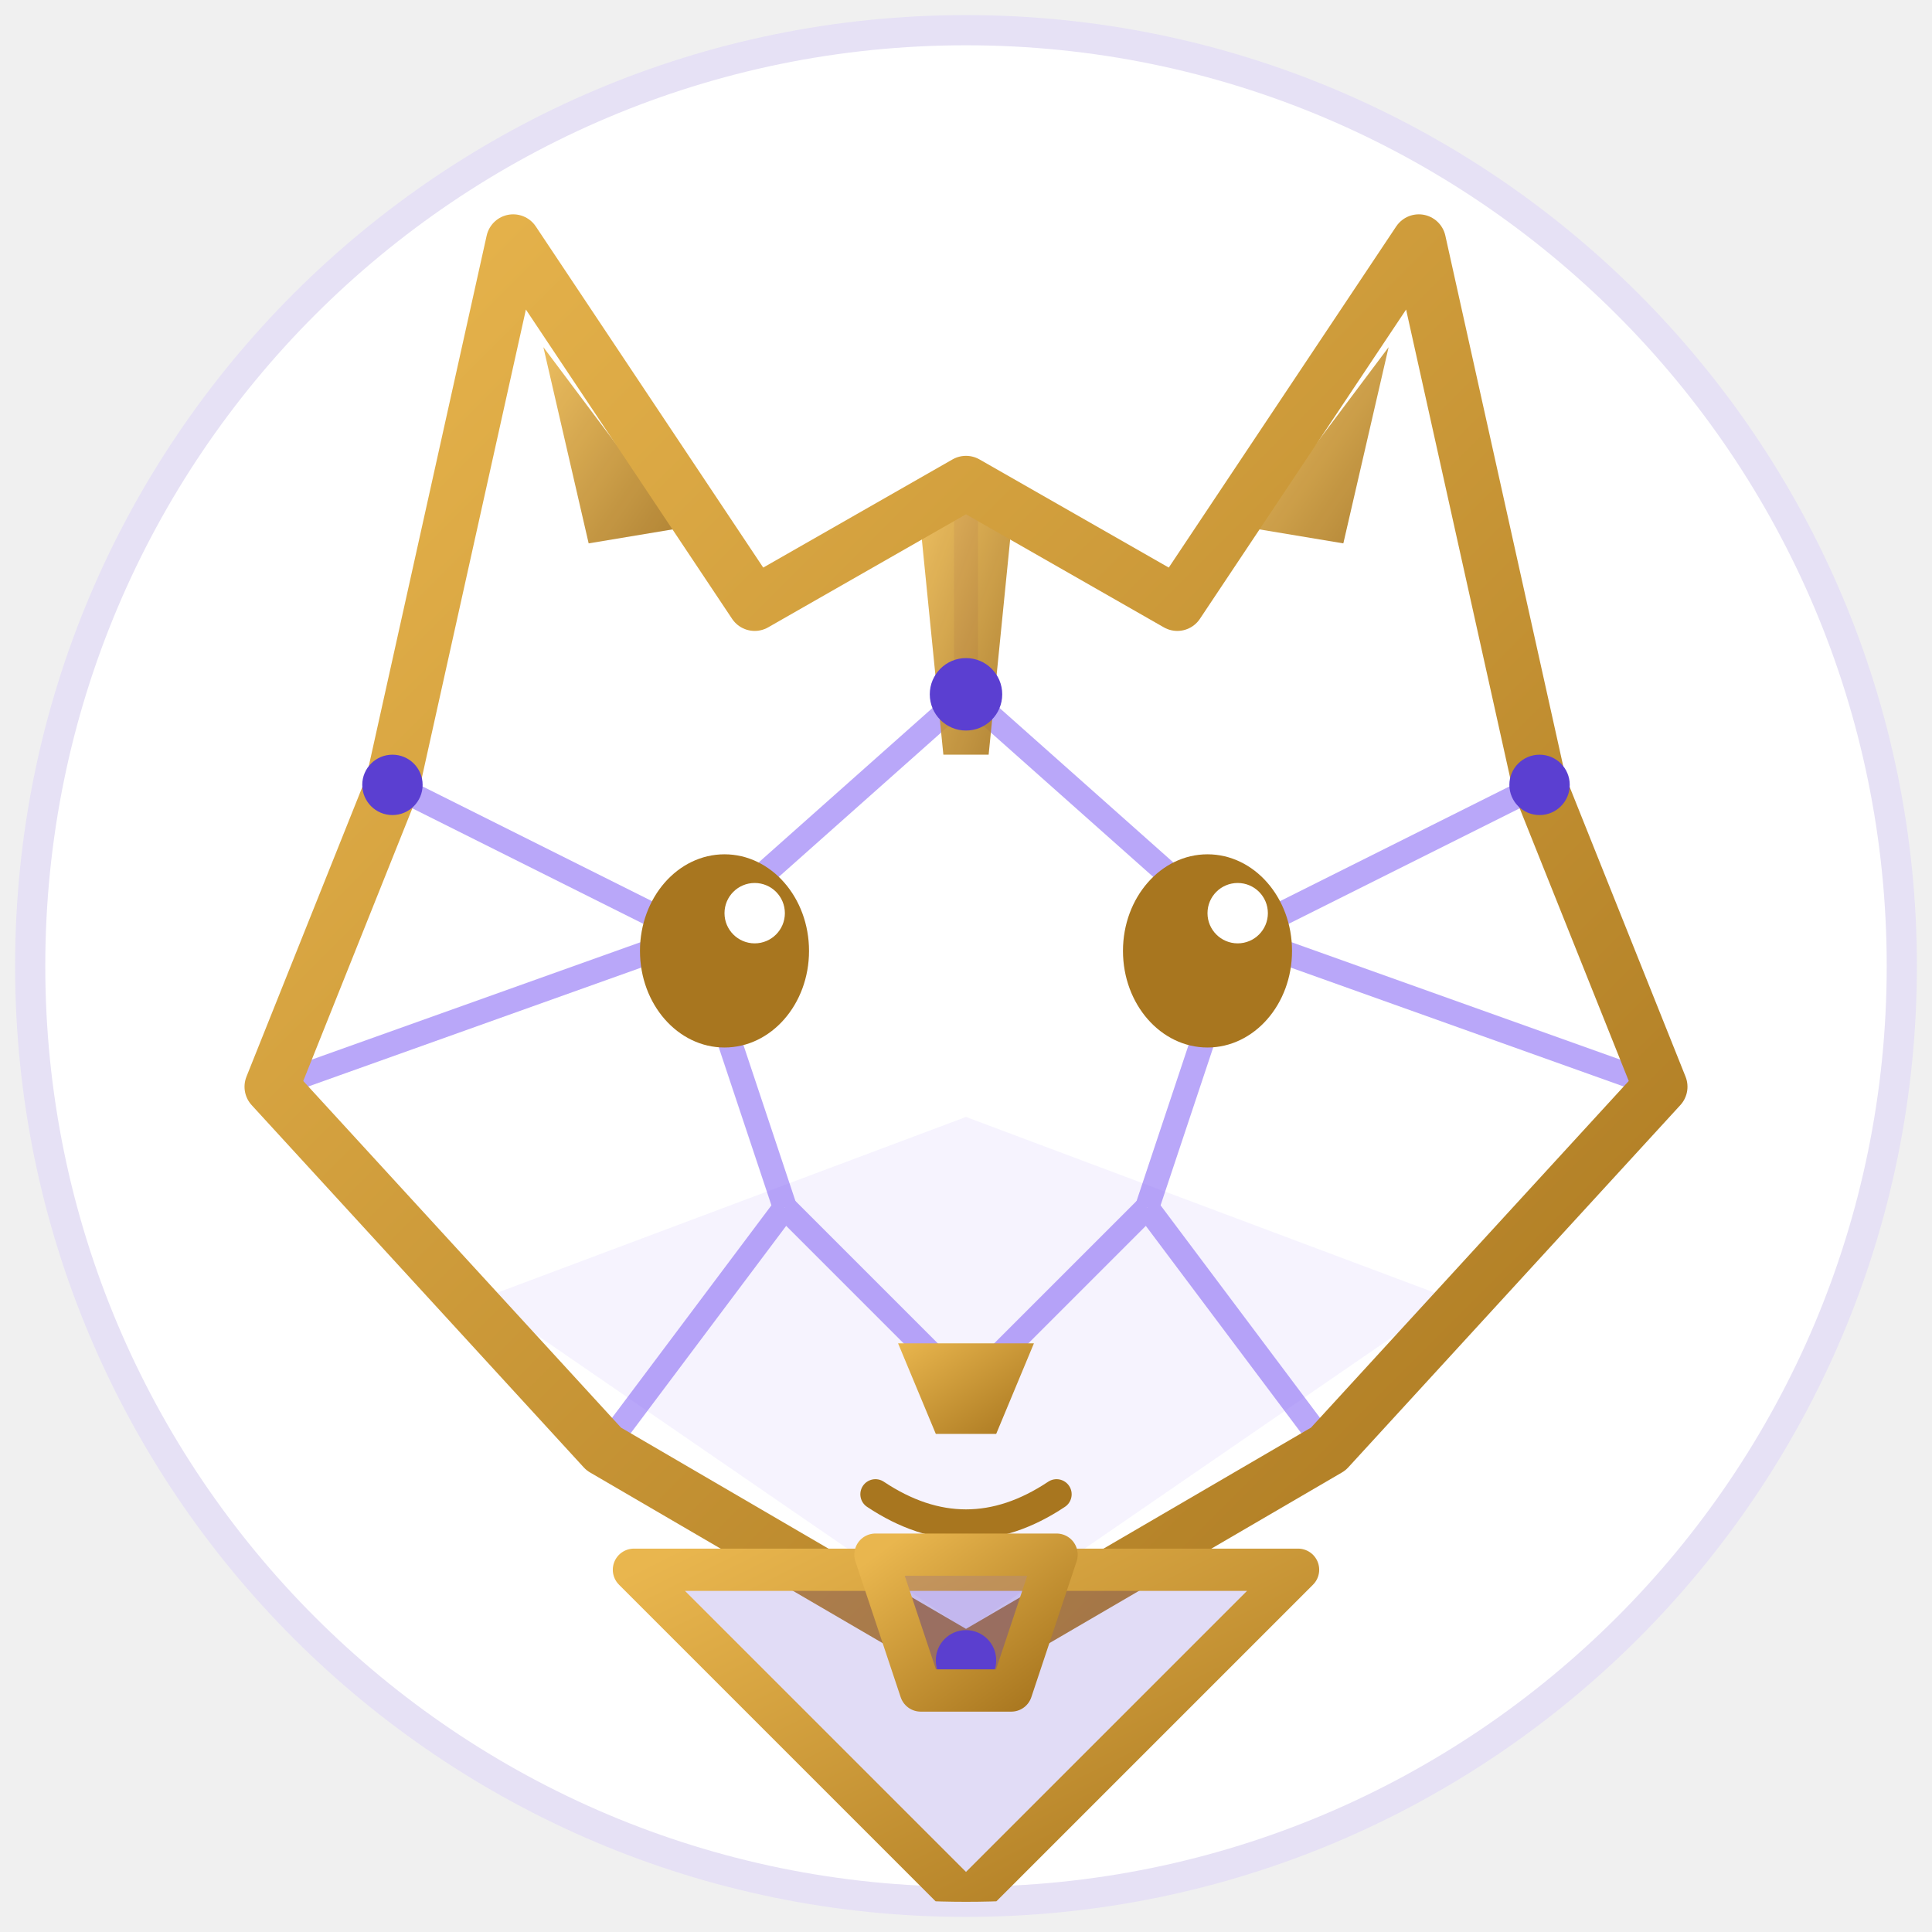
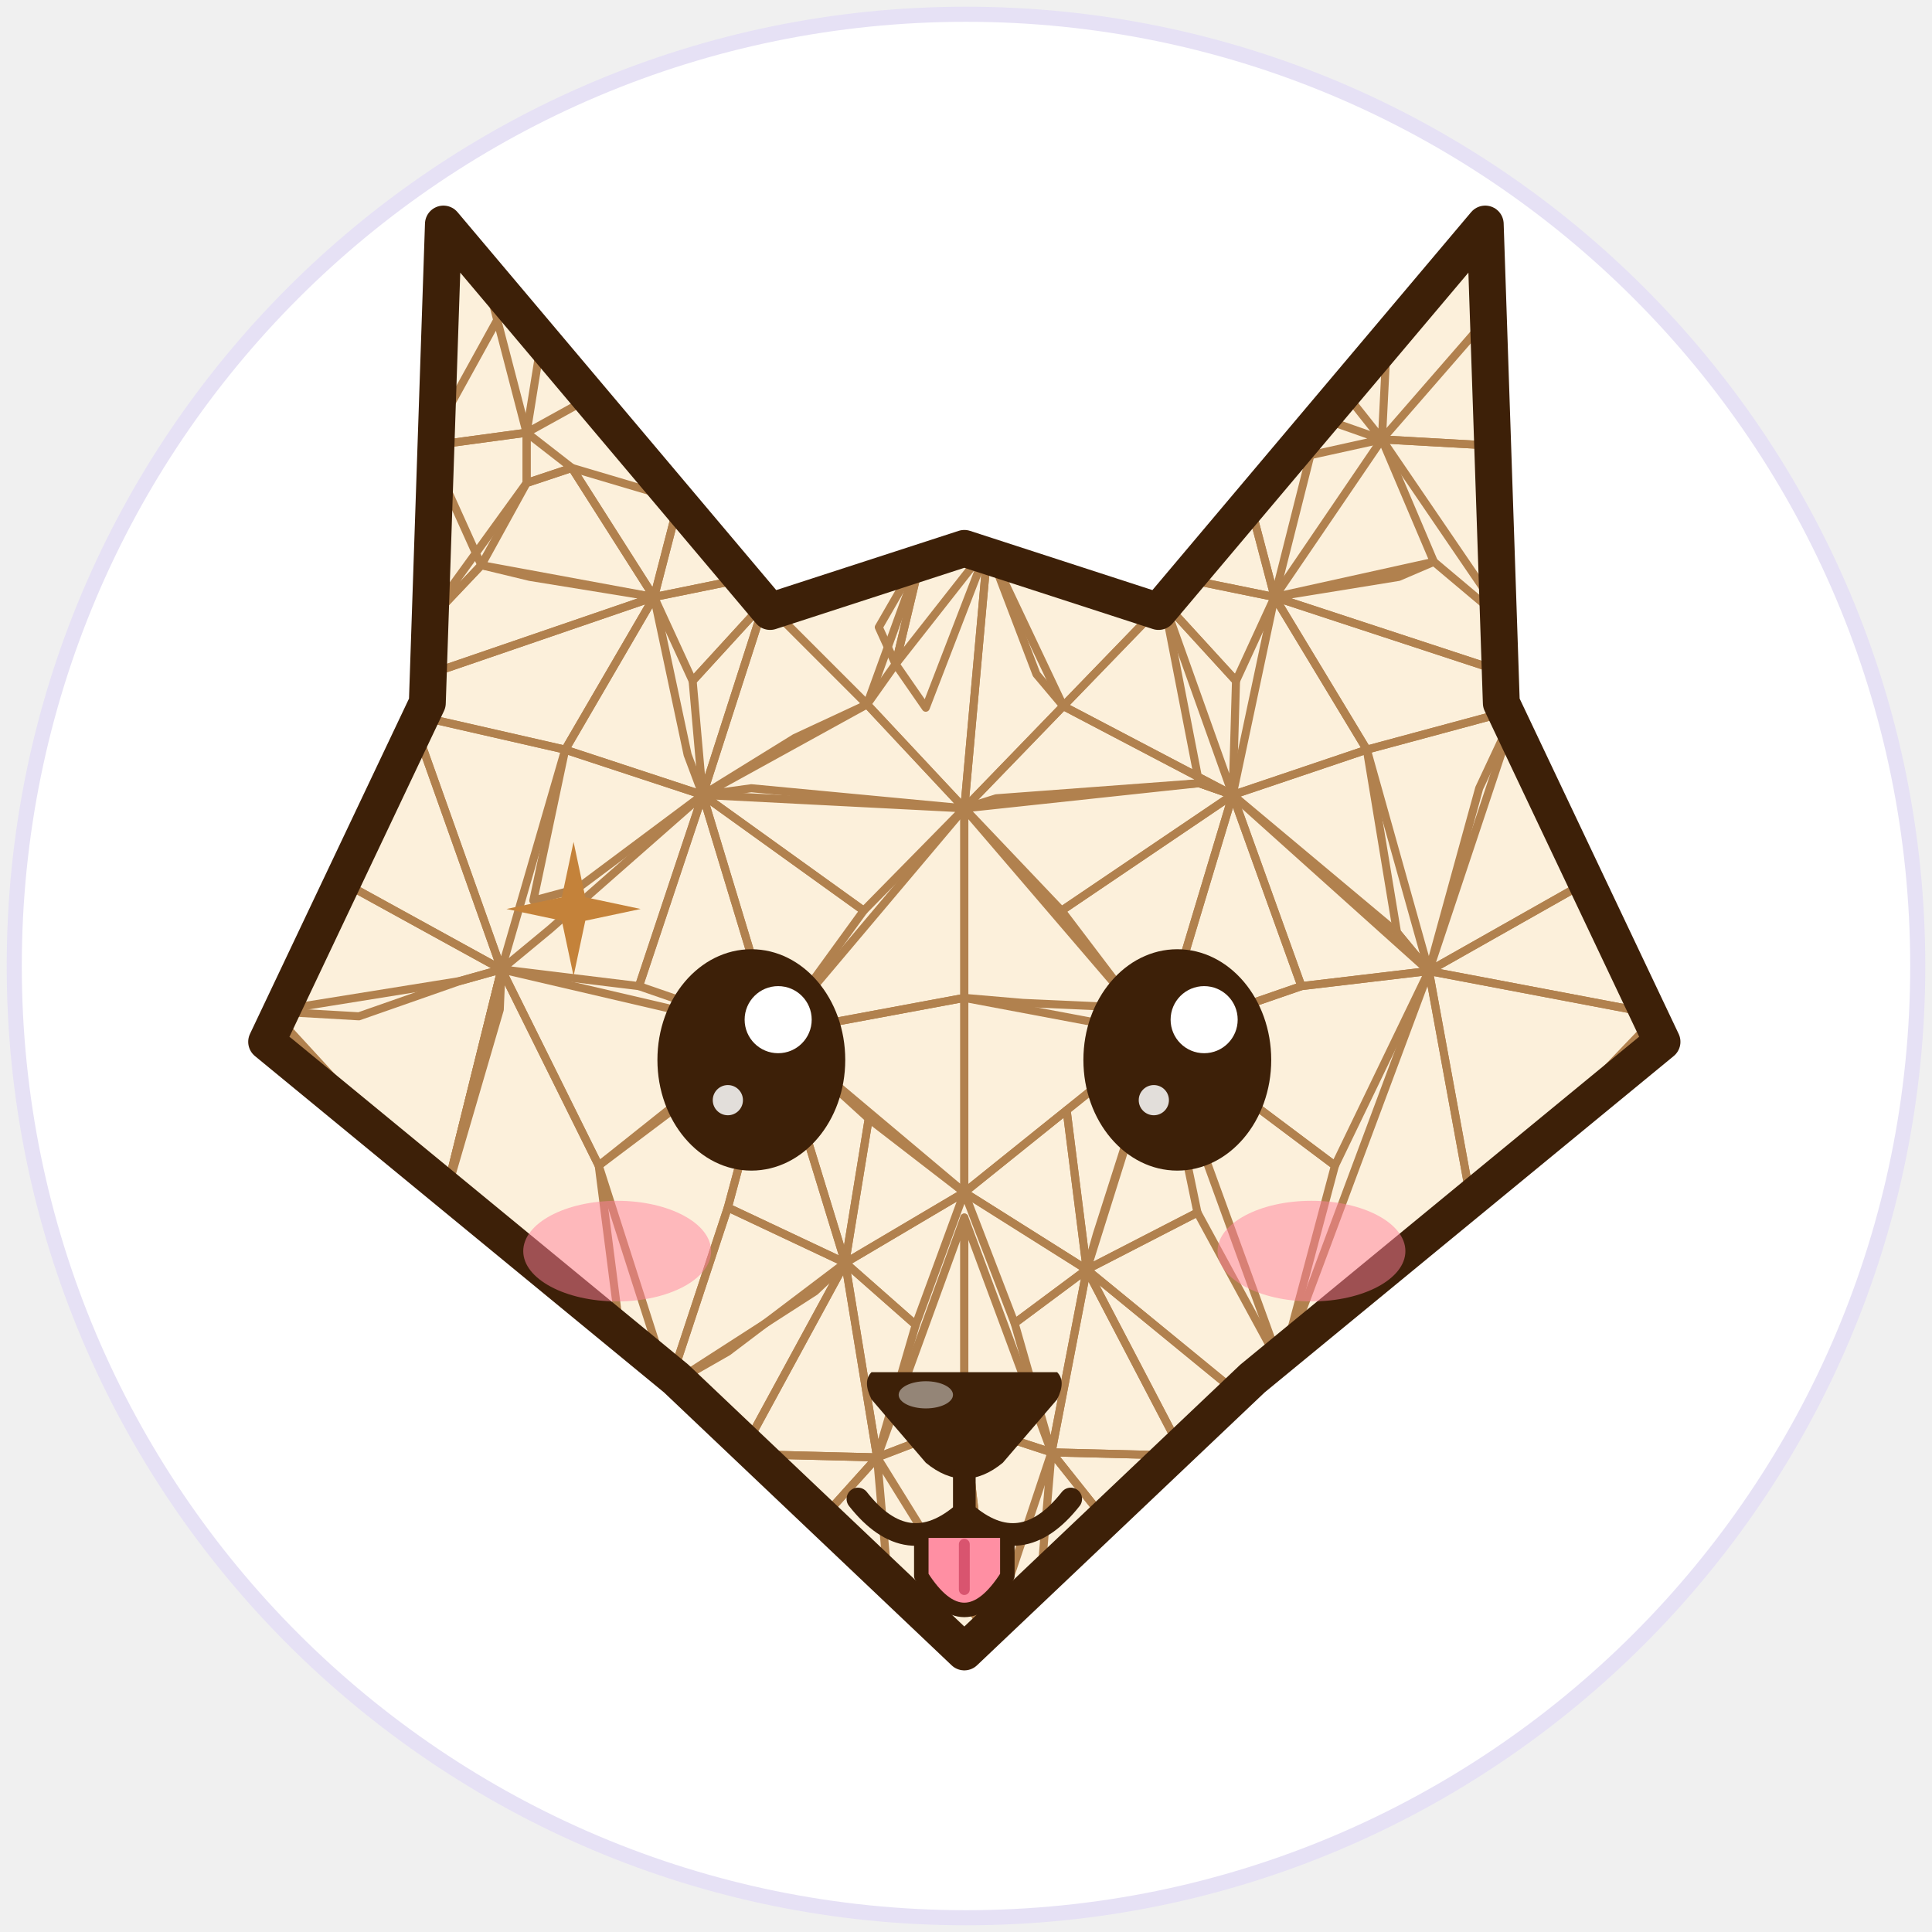
- <svg xmlns="http://www.w3.org/2000/svg" viewBox="0 0 128 128" role="img" aria-label="Ayla">
+ <svg xmlns="http://www.w3.org/2000/svg" viewBox="-38 -28 576 576" role="img" aria-label="Ayla">
  <defs>
    <clipPath id="c-linhas-ayla">
-       <circle cx="64" cy="64" r="62" />
+       <circle cx="250" cy="260" r="286" />
    </clipPath>
-     <linearGradient id="l-linhas-ayla" x1="0" y1="0" x2="1" y2="1">
-       <stop offset="0" stop-color="#e9b64e" />
-       <stop offset="1" stop-color="#a8761f" />
-     </linearGradient>
+     <clipPath id="head">
+       <polygon points="94.2,38.8 191.6,154.3 249.5,135.5 307.4,154.3 404.8,38.8 409.6,181.6 457.5,282.6 335.4,383 249.5,464.5 163.6,383 41.5,282.6 89.4,181.6" />
+     </clipPath>
  </defs>
-   <circle cx="64" cy="64" r="62" fill="#ffffff" stroke="#e6e1f5" stroke-width="2" />
  <g clip-path="url(#c-linhas-ayla)">
-     <g stroke="#8b6cf5" stroke-width="1.6" opacity="0.6">
-       <line x1="26" y1="52" x2="46" y2="62" />
-       <line x1="46" y1="62" x2="64" y2="46" />
-       <line x1="64" y1="46" x2="82" y2="62" />
-       <line x1="82" y1="62" x2="102" y2="52" />
-       <line x1="18" y1="72" x2="46" y2="62" />
-       <line x1="82" y1="62" x2="110" y2="72" />
-       <line x1="46" y1="62" x2="52" y2="80" />
-       <line x1="82" y1="62" x2="76" y2="80" />
-       <line x1="52" y1="80" x2="64" y2="92" />
-       <line x1="76" y1="80" x2="64" y2="92" />
-       <line x1="40" y1="96" x2="52" y2="80" />
-       <line x1="88" y1="96" x2="76" y2="80" />
-       <line x1="64" y1="32" x2="64" y2="46" />
+     <circle cx="250" cy="260" r="284" fill="#ffffff" stroke="#e6e1f5" stroke-width="5" />
+     <polygon points="94.2,38.8 191.6,154.3 249.5,135.5 307.4,154.3 404.8,38.8 409.6,181.6 457.5,282.6 335.4,383 249.5,464.5 163.6,383 41.5,282.6 89.4,181.6" fill="#fcf0db" />
+     <g clip-path="url(#head)" fill="none" stroke="#9f652a" stroke-width="2.4" stroke-linejoin="round" opacity="0.8">
+       <polygon points="111.5,261 193,280 140.5,319.5" />
+       <polygon points="308,280.5 350,266 388,261.5 360,319.5" />
+       <polygon points="140.5,319.5 175,292 193,280 179,332 161.5,385" />
+       <polygon points="308,280.5 360,319.5 344,379.5" />
+       <polygon points="94.5,329.5 111.5,261 140.5,319.5 147.5,374 100.5,334.5" />
+       <polygon points="43,273.5 69,275 99,264.5 111.5,261 94.5,329.5" />
+       <polygon points="388,261.5 456.5,274.5 401,332.5" />
+       <polygon points="344,379.5 388,261.5 401,332.5" />
+       <polygon points="193,280 249.5,269.5 249.5,327.5" />
+       <polygon points="249.5,269.5 308,280.5 280,303 249.5,327.5" />
+       <polygon points="193,280 249.5,213 249.5,269.5" />
+       <polygon points="249.5,213 300.5,272.5 267,271 249.5,269.5" />
+       <polygon points="171.5,209 219.5,243.5 193,280" />
+       <polygon points="329.5,209 369.5,195.5 378.5,250 388,261.5" />
+       <polygon points="369.5,195.5 414,183.5 388,261.5" />
+       <polygon points="84.5,185 130.5,195.5 111.5,261" />
+       <polygon points="171.5,209 249.5,213 219.5,243.5" />
+       <polygon points="249.5,213 319.5,205.5 329.5,209 278.5,243.5" />
+       <polygon points="278.5,243.5 329.5,209 308,280.5 300.5,272.5" />
+       <polygon points="152.5,266 171.5,209 193,280" />
+       <polygon points="329.5,209 378.5,250 388,261.5 350,266" />
+       <polygon points="308,280.5 329.5,209 350,266" />
+       <polygon points="121,240.5 130.5,195.5 171.5,209 134,237" />
+       <polygon points="61.5,233.5 84.5,185 111.5,261" />
+       <polygon points="388,261.5 403,207 414,183.5 437.5,233.5" />
+       <polygon points="388,261.5 437.5,233.5 456.5,274.5" />
+       <polygon points="43,273.5 61.5,233.5 111.5,261 99,264.5" />
+       <polygon points="126,249 171.5,209 152.5,266 111.5,261" />
+       <polygon points="342,150 374,103 389.5,139.5" />
+       <polygon points="161.5,385 179,332 214,348.5 179,375" />
+       <polygon points="329.5,209 342,150 369.5,195.5" />
+       <polygon points="87,174 157,150 130.5,195.5 84.5,185" />
+       <polygon points="130.5,195.5 157,150 167,197 171.5,209" />
+       <polygon points="119,116 132.5,111.5 157,150 105.5,140.5" />
+       <polygon points="342,150 379,144 389.5,139.5 411.5,158 412,173" />
+       <polygon points="87.5,159.5 105.5,140.5 120,144 157,150 87,174" />
+       <polygon points="342,150 412,173 414,183.5 369.5,195.5" />
+       <polygon points="286,350.5 319,333.5 344,379.5 333,389" />
+       <polygon points="279,182.5 309,151.5 319.5,205.5 329.5,209" />
+       <polygon points="171.5,209 220.5,182 249.5,213 186,207" />
+       <polygon points="171.5,209 190,151.5 220.5,182 199,192" />
+       <polygon points="193,280 214,348.5 179,332" />
+       <polygon points="249.5,213 279,182.5 329.5,209 319.5,205.5 259,210" />
+       <polygon points="256.5,135 271,173 279,182.5 249.5,213" />
+       <polygon points="289,340 308,280.5 319,333.5 286,350.5" />
+       <polygon points="223.5,406.5 249.5,396.5 257,460.5" />
+       <polygon points="223.5,406.5 249.5,335 249.5,396.5" />
+       <polygon points="249.5,335 275.5,405 249.5,396.5" />
+       <polygon points="249.5,396.5 275.5,405 257,460.5" />
+       <polygon points="183,405.5 214,348.5 223.5,406.5" />
+       <polygon points="214,348.5 221,305.5 249.5,327.5" />
+       <polygon points="275.5,405 286,350.5 315,406" />
+       <polygon points="249.5,327.5 275,307 280,303 286,350.5" />
+       <polygon points="161.5,385 205,357 214,348.5 183,405.5 176,398.5" />
+       <polygon points="193,280 221,305.5 214,348.5" />
+       <polygon points="280,303 308,280.5 286,350.5" />
+       <polygon points="286,350.5 333,389 323,398.5 315,406" />
+       <polygon points="407.5,64.5 409.5,105 374,103" />
+       <polygon points="374,103 409.5,105 410.5,133 411.5,158" />
+       <polygon points="256.5,135 309,151.5 279,182.5" />
+       <polygon points="229,170 256.5,135 249.5,213 220.5,182" />
+       <polygon points="105.5,140.5 89.5,105 119,101 119,116 87.5,159.5" />
+       <polygon points="214,348.5 235,367 223.5,406.5" />
+       <polygon points="190,151.5 237,136.5 220.5,182" />
+       <polygon points="214,348.5 249.5,327.5 235,367" />
+       <polygon points="249.5,327.5 286,350.5 264.5,366.5" />
+       <polygon points="264.5,366.5 286,350.5 275.5,405" />
+       <polygon points="113.5,61.5 106.5,53 119,101 89.5,105" />
+       <polygon points="157,150 184,144.5 190,151.5 168.5,175" />
+       <polygon points="168.5,175 190,151.5 171.5,209" />
+       <polygon points="309,151.5 315,144.5 342,150 330.5,175" />
+       <polygon points="309,151.5 330.5,175 329.5,209" />
+       <polygon points="229,170 237,136.5 256.5,135 238,183" />
+       <polygon points="183,405.5 223.5,406.5 205.5,426.5" />
+       <polygon points="205.5,426.5 223.5,406.5 227,446.5" />
+       <polygon points="275.5,405 315,406 293,427" />
+       <polygon points="272,446.5 275.5,405 293,427" />
+       <polygon points="334.5,121.5 355.5,96.5 342,150" />
+       <polygon points="132.5,111.5 164.5,121 157,150" />
+       <polygon points="164.5,121 184,144.5 157,150" />
+       <polygon points="315,144.5 334.5,121.5 342,150" />
+       <polygon points="123.5,73 138,90.5 119,101" />
+       <polygon points="362.5,88.5 375.5,73 374,103" />
+       <polygon points="344.5,109.5 355.5,96.5 374,103" />
+       <polygon points="224,159 237,136.5 229,170" />
+       <polygon points="94.5,329.5 111.5,261 111,273" />
+       <polygon points="119,101 132.5,111.5 119,116" />
    </g>
-     <g fill="url(#l-linhas-ayla)" opacity="0.9">
-       <polygon points="61,35 64,33.5 67,35 65.5,50 62.5,50" />
-       <polygon points="36,23 45,35 39,36" />
-       <polygon points="92,23 83,35 89,36" />
+     <polygon points="94.2,38.8 191.6,154.3 249.5,135.5 307.4,154.3 404.8,38.8 409.6,181.6 457.5,282.6 335.4,383 249.5,464.5 163.6,383 41.5,282.6 89.4,181.6" fill="none" stroke="#3d2008" stroke-width="11" stroke-linejoin="round" />
+     <path d="M133 223 L136.5 239.5 L153 243 L136.5 246.5 L133 263 L129.5 246.5 L113 243 L129.5 239.5 Z" fill="#c4823a" />
+     <ellipse cx="186" cy="288" rx="28" ry="33" fill="#3d2008" />
+     <circle cx="194" cy="276" r="10" fill="#fff" />
+     <circle cx="179" cy="300" r="4.5" fill="#fff" opacity="0.85" />
+     <ellipse cx="313" cy="288" rx="28" ry="33" fill="#3d2008" />
+     <circle cx="321" cy="276" r="10" fill="#fff" />
+     <circle cx="306" cy="300" r="4.5" fill="#fff" opacity="0.85" />
+     <g transform="translate(249.5 400) scale(1.35) translate(-249.5 -400)">
+       <path d="M229 386 L270 386 Q272 388 270 392 L258 406 Q249.5 413 241 406 L229 392 Q227 388 229 386 Z" fill="#3d2008" />
+       <ellipse cx="241" cy="391" rx="6" ry="3" fill="#fff" opacity="0.45" />
+       <path d="M249.5 409 L249.5 417 M226 414 Q237 428 249.5 417 Q262 428 273 414" fill="none" stroke="#3d2008" stroke-width="5" stroke-linecap="round" stroke-linejoin="round" />
+       <path d="M240 421 L259 421 L259 431 Q249.5 446 240 431 Z" fill="#ff8fa3" stroke="#3d2008" stroke-width="3.2" stroke-linejoin="round" />
+       <path d="M249.5 424 L249.5 434" stroke="#d9546f" stroke-width="2.4" stroke-linecap="round" />
    </g>
-     <polygon points="32,86 64,74 96,86 64,108" fill="#8b6cf5" opacity="0.08" />
-     <path d="M34 16 L50 40 L64 32 L78 40 L94 16 L102 52 L110 72 L88 96 L64 110 L40 96 L18 72 L26 52 Z" fill="none" stroke="url(#l-linhas-ayla)" stroke-width="3.6" stroke-linejoin="round" />
-     <g fill="#5b3fd1">
-       <circle cx="64" cy="46" r="2.4" />
-       <circle cx="26" cy="52" r="2" />
-       <circle cx="102" cy="52" r="2" />
-       <circle cx="64" cy="110" r="2" />
+     <g fill="#ff7f9b" opacity="0.5">
+       <ellipse cx="146" cy="345" rx="28" ry="15" />
+       <ellipse cx="353" cy="345" rx="28" ry="15" />
    </g>
-     <g fill="#a8761f">
-       <ellipse cx="48" cy="63" rx="5.6" ry="6.4" />
-       <ellipse cx="80" cy="63" rx="5.6" ry="6.4" />
-     </g>
-     <g fill="#fff">
-       <circle cx="50" cy="60.5" r="2" />
-       <circle cx="82" cy="60.5" r="2" />
-     </g>
-     <polygon points="59.5,89 68.5,89 66,95 62,95" fill="url(#l-linhas-ayla)" />
-     <path d="M58 99 Q64 103 70 99" fill="none" stroke="#a8761f" stroke-width="2" stroke-linecap="round" />
-     <path d="M42 104 L86 104 L64 126 Z" stroke="url(#l-linhas-ayla)" stroke-width="2.8" stroke-linejoin="round" fill="rgba(91,63,209,0.18)" />
-     <path d="M58 103 L70 103 L67 112 L61 112 Z" stroke="url(#l-linhas-ayla)" stroke-width="2.8" stroke-linejoin="round" fill="rgba(91,63,209,0.18)" />
+     <g />
  </g>
</svg>
